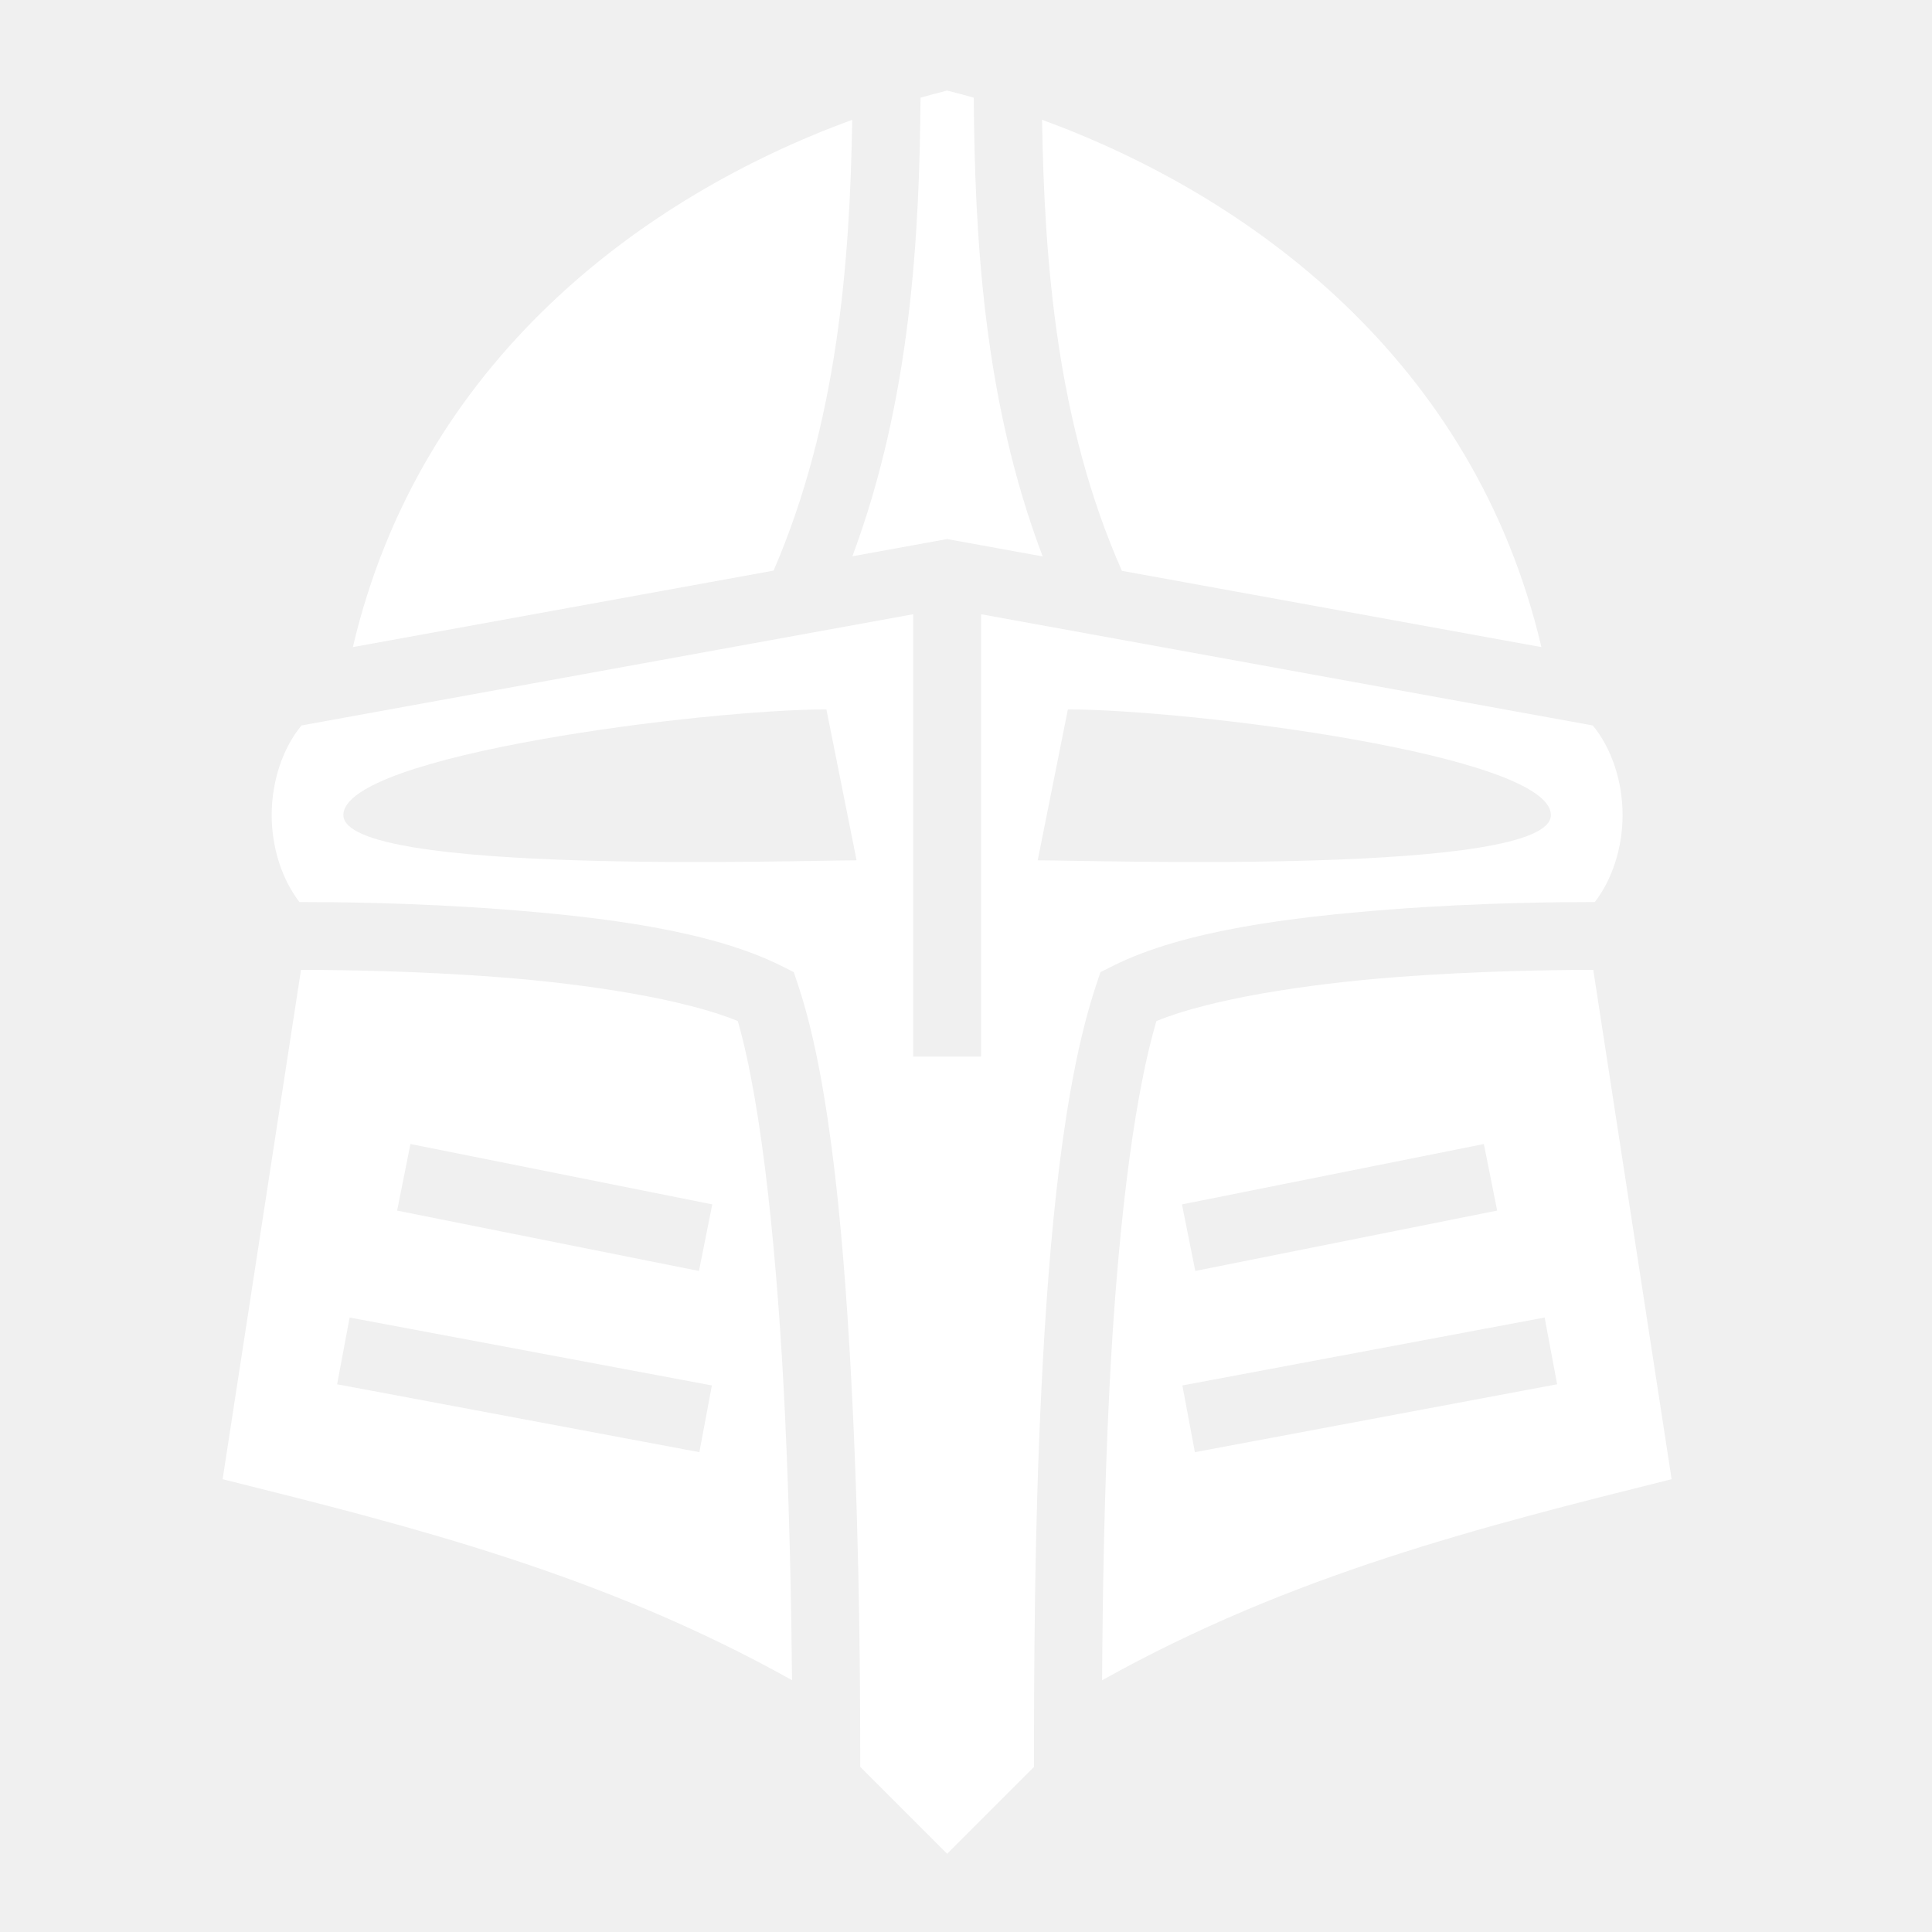
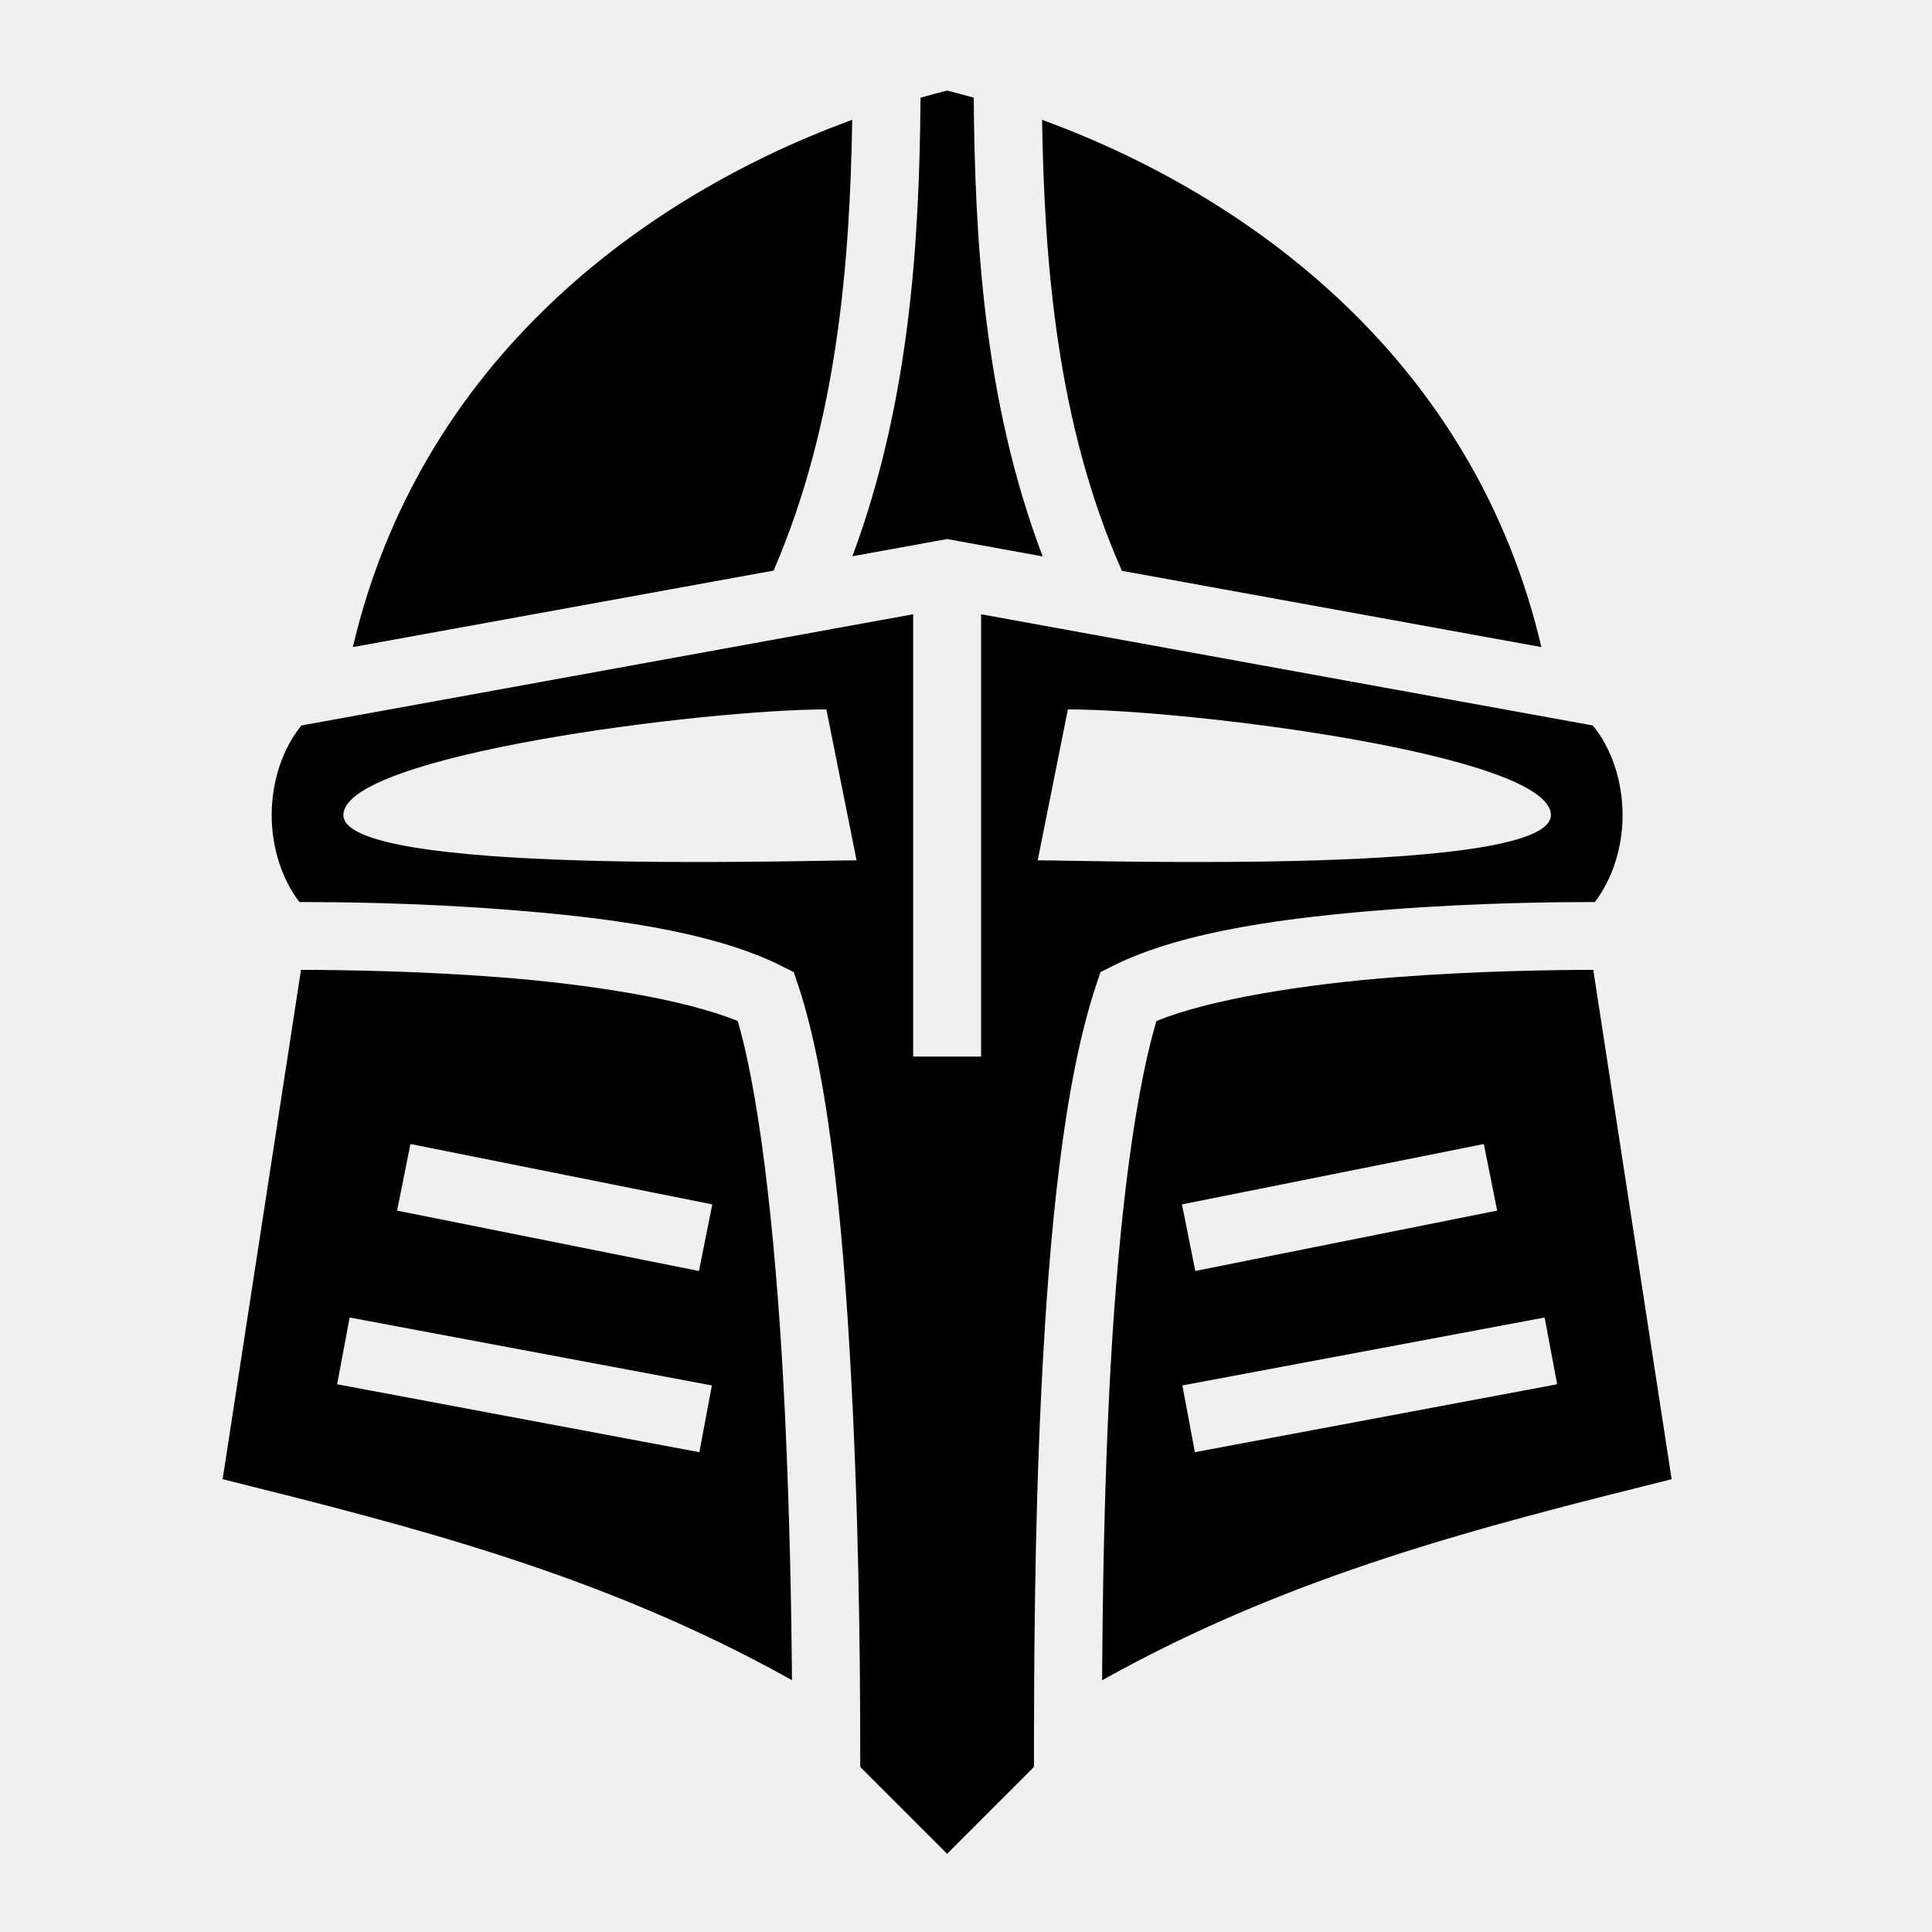
<svg xmlns="http://www.w3.org/2000/svg" style="height: 42px; width: 42px;" viewBox="0 0 512 512">
  <g class="" style="" transform="translate(-5,-8)">
-     <path d="M256 32c-2.329.582-4.684 1.22-7.05 1.887-.3 36.24-2.47 79.688-18.057 121.529L256 150.852l25.318 4.603c-15.798-41.57-17.97-85.178-18.267-121.568A244.501 244.501 0 0 0 256 32zm-25.154 7.744c-55.28 20.23-114.511 63.785-132.334 139.742l111.494-20.271c17.016-39.333 20.234-82.084 20.84-119.47zm50.31 0c.615 37.616 3.88 80.578 21.164 119.53l111.168 20.212C395.666 103.53 336.436 59.975 281.156 39.744zM247 170.785L84.893 200.258C79.975 206.216 77 214.932 77 224c0 8.727 2.773 17.108 7.355 23.049 9.955.016 30.477.143 54.334 1.978 26.423 2.033 54.653 5.58 73.336 14.922l3.334 1.668 1.18 3.537c8.759 26.277 12.438 70.147 14.451 112.418 1.917 40.258 1.983 77.296 1.987 94.678L256 499.273l23.02-23.02c.002-24.258.059-62.04 1.992-100.702 2.015-40.3 5.785-80.404 14.449-106.397l1.18-3.537 3.334-1.668c18.683-9.341 46.913-12.89 73.336-14.922 23.857-1.835 44.379-1.962 54.334-1.978C432.227 241.109 435 232.727 435 224c0-9.068-2.975-17.784-7.893-23.742L265 170.785V288h-18V170.785zM224 196l8 40c-16 0-136 4-136-12s96-28 128-28zm64 0c32 0 128 12 128 28s-120 12-136 12l8-40zM84.768 265.018L64 400c50.299 12.575 100.598 25.157 150.896 53.266-.174-19.269-.64-44.677-1.886-70.838-1.886-39.599-5.906-81.122-12.496-103.846-14.253-5.833-39.588-9.793-63.203-11.61-22.087-1.698-42.15-1.922-52.543-1.954zm342.464 0c-10.393.032-30.456.256-52.543 1.955-23.63 1.817-48.98 5.78-63.228 11.619-6.654 22.578-10.59 60.209-12.473 97.857-1.366 27.324-1.786 54.59-1.92 76.838C347.38 425.165 397.69 412.577 448 400l-20.768-134.982zm-313.466 46.156l80 16-3.532 17.652-80-16 3.532-17.652zm284.468 0l3.532 17.652-80 16-3.532-17.652 80-16zm-300.576 45.98l96 18-3.316 17.692-96-18 3.316-17.692zm316.684 0l3.316 17.692-96 18-3.316-17.692 96-18z" fill="#fff" fill-opacity="1" />
+     <path d="M256 32c-2.329.582-4.684 1.22-7.05 1.887-.3 36.24-2.47 79.688-18.057 121.529L256 150.852l25.318 4.603c-15.798-41.57-17.97-85.178-18.267-121.568A244.501 244.501 0 0 0 256 32zm-25.154 7.744c-55.28 20.23-114.511 63.785-132.334 139.742l111.494-20.271c17.016-39.333 20.234-82.084 20.84-119.47zm50.31 0c.615 37.616 3.88 80.578 21.164 119.53l111.168 20.212C395.666 103.53 336.436 59.975 281.156 39.744zM247 170.785L84.893 200.258C79.975 206.216 77 214.932 77 224c0 8.727 2.773 17.108 7.355 23.049 9.955.016 30.477.143 54.334 1.978 26.423 2.033 54.653 5.58 73.336 14.922l3.334 1.668 1.18 3.537c8.759 26.277 12.438 70.147 14.451 112.418 1.917 40.258 1.983 77.296 1.987 94.678L256 499.273l23.02-23.02c.002-24.258.059-62.04 1.992-100.702 2.015-40.3 5.785-80.404 14.449-106.397l1.18-3.537 3.334-1.668c18.683-9.341 46.913-12.89 73.336-14.922 23.857-1.835 44.379-1.962 54.334-1.978C432.227 241.109 435 232.727 435 224c0-9.068-2.975-17.784-7.893-23.742L265 170.785V288h-18V170.785zM224 196l8 40c-16 0-136 4-136-12s96-28 128-28zm64 0c32 0 128 12 128 28s-120 12-136 12l8-40zM84.768 265.018L64 400c50.299 12.575 100.598 25.157 150.896 53.266-.174-19.269-.64-44.677-1.886-70.838-1.886-39.599-5.906-81.122-12.496-103.846-14.253-5.833-39.588-9.793-63.203-11.61-22.087-1.698-42.15-1.922-52.543-1.954zm342.464 0c-10.393.032-30.456.256-52.543 1.955-23.63 1.817-48.98 5.78-63.228 11.619-6.654 22.578-10.59 60.209-12.473 97.857-1.366 27.324-1.786 54.59-1.92 76.838C347.38 425.165 397.69 412.577 448 400l-20.768-134.982zm-313.466 46.156l80 16-3.532 17.652-80-16 3.532-17.652zm284.468 0l3.532 17.652-80 16-3.532-17.652 80-16zm-300.576 45.98l96 18-3.316 17.692-96-18 3.316-17.692zm316.684 0l3.316 17.692-96 18-3.316-17.692 96-18z" fill-opacity="1" />
  </g>
</svg>
